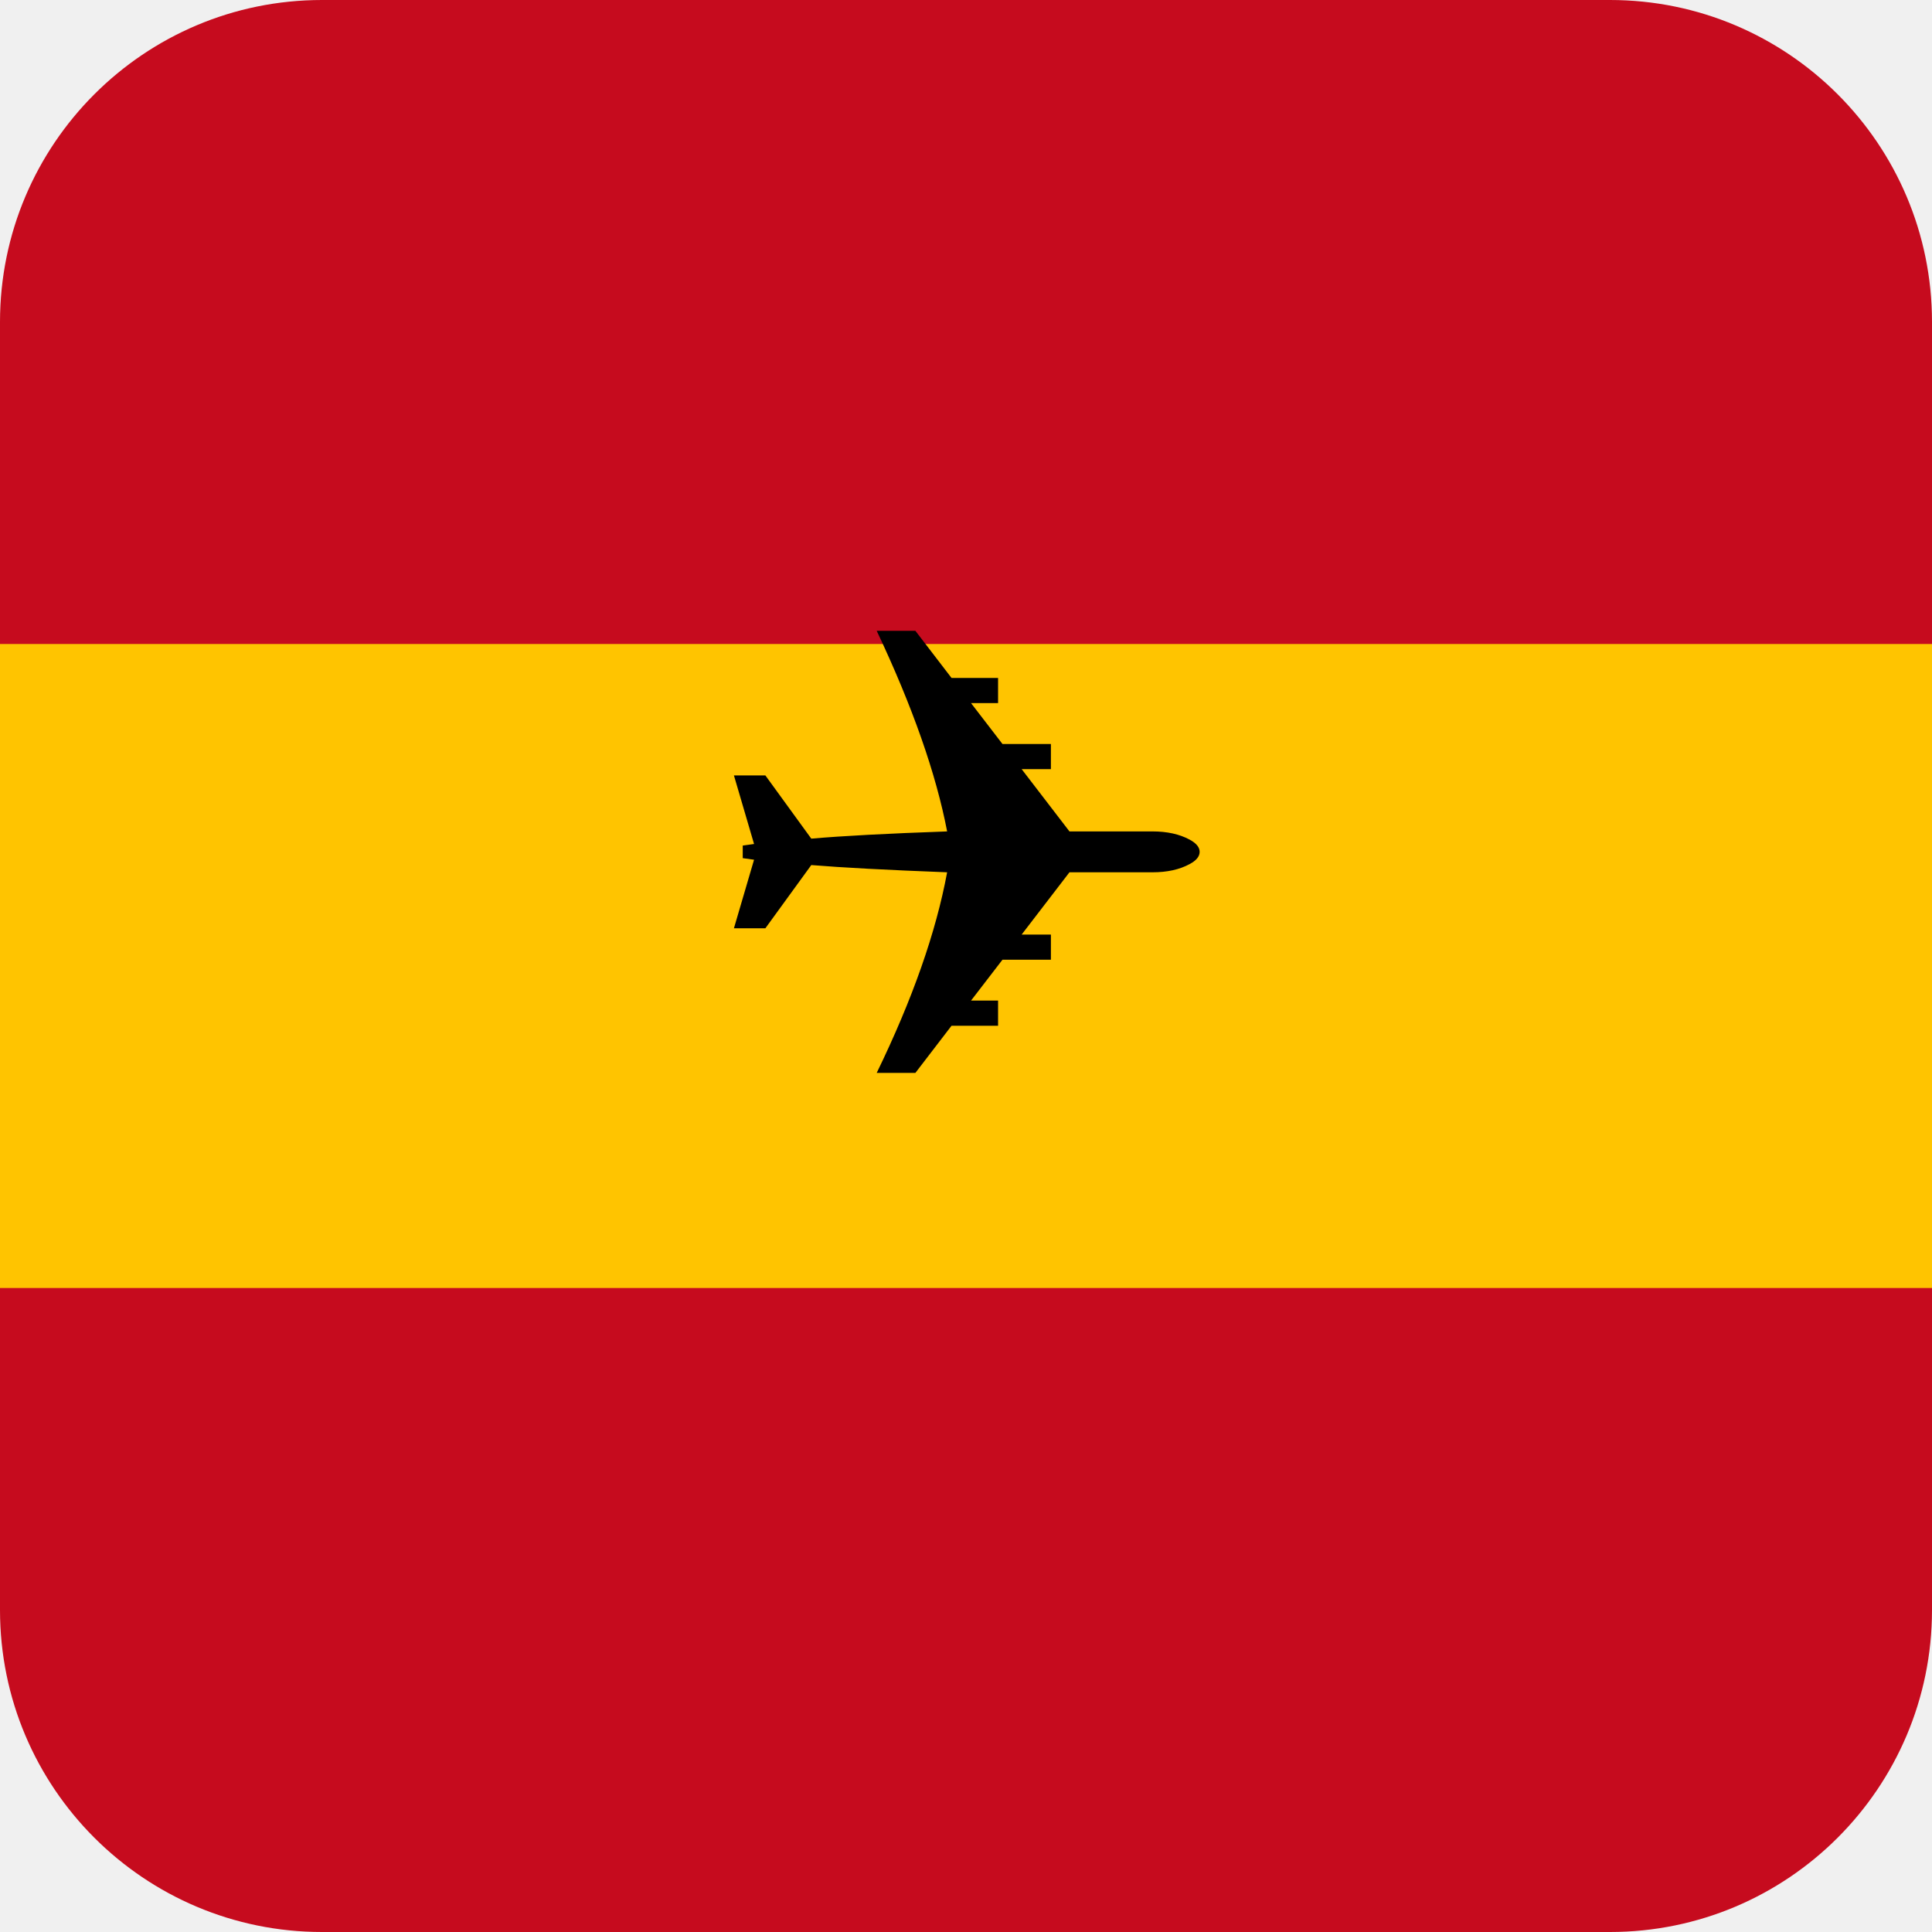
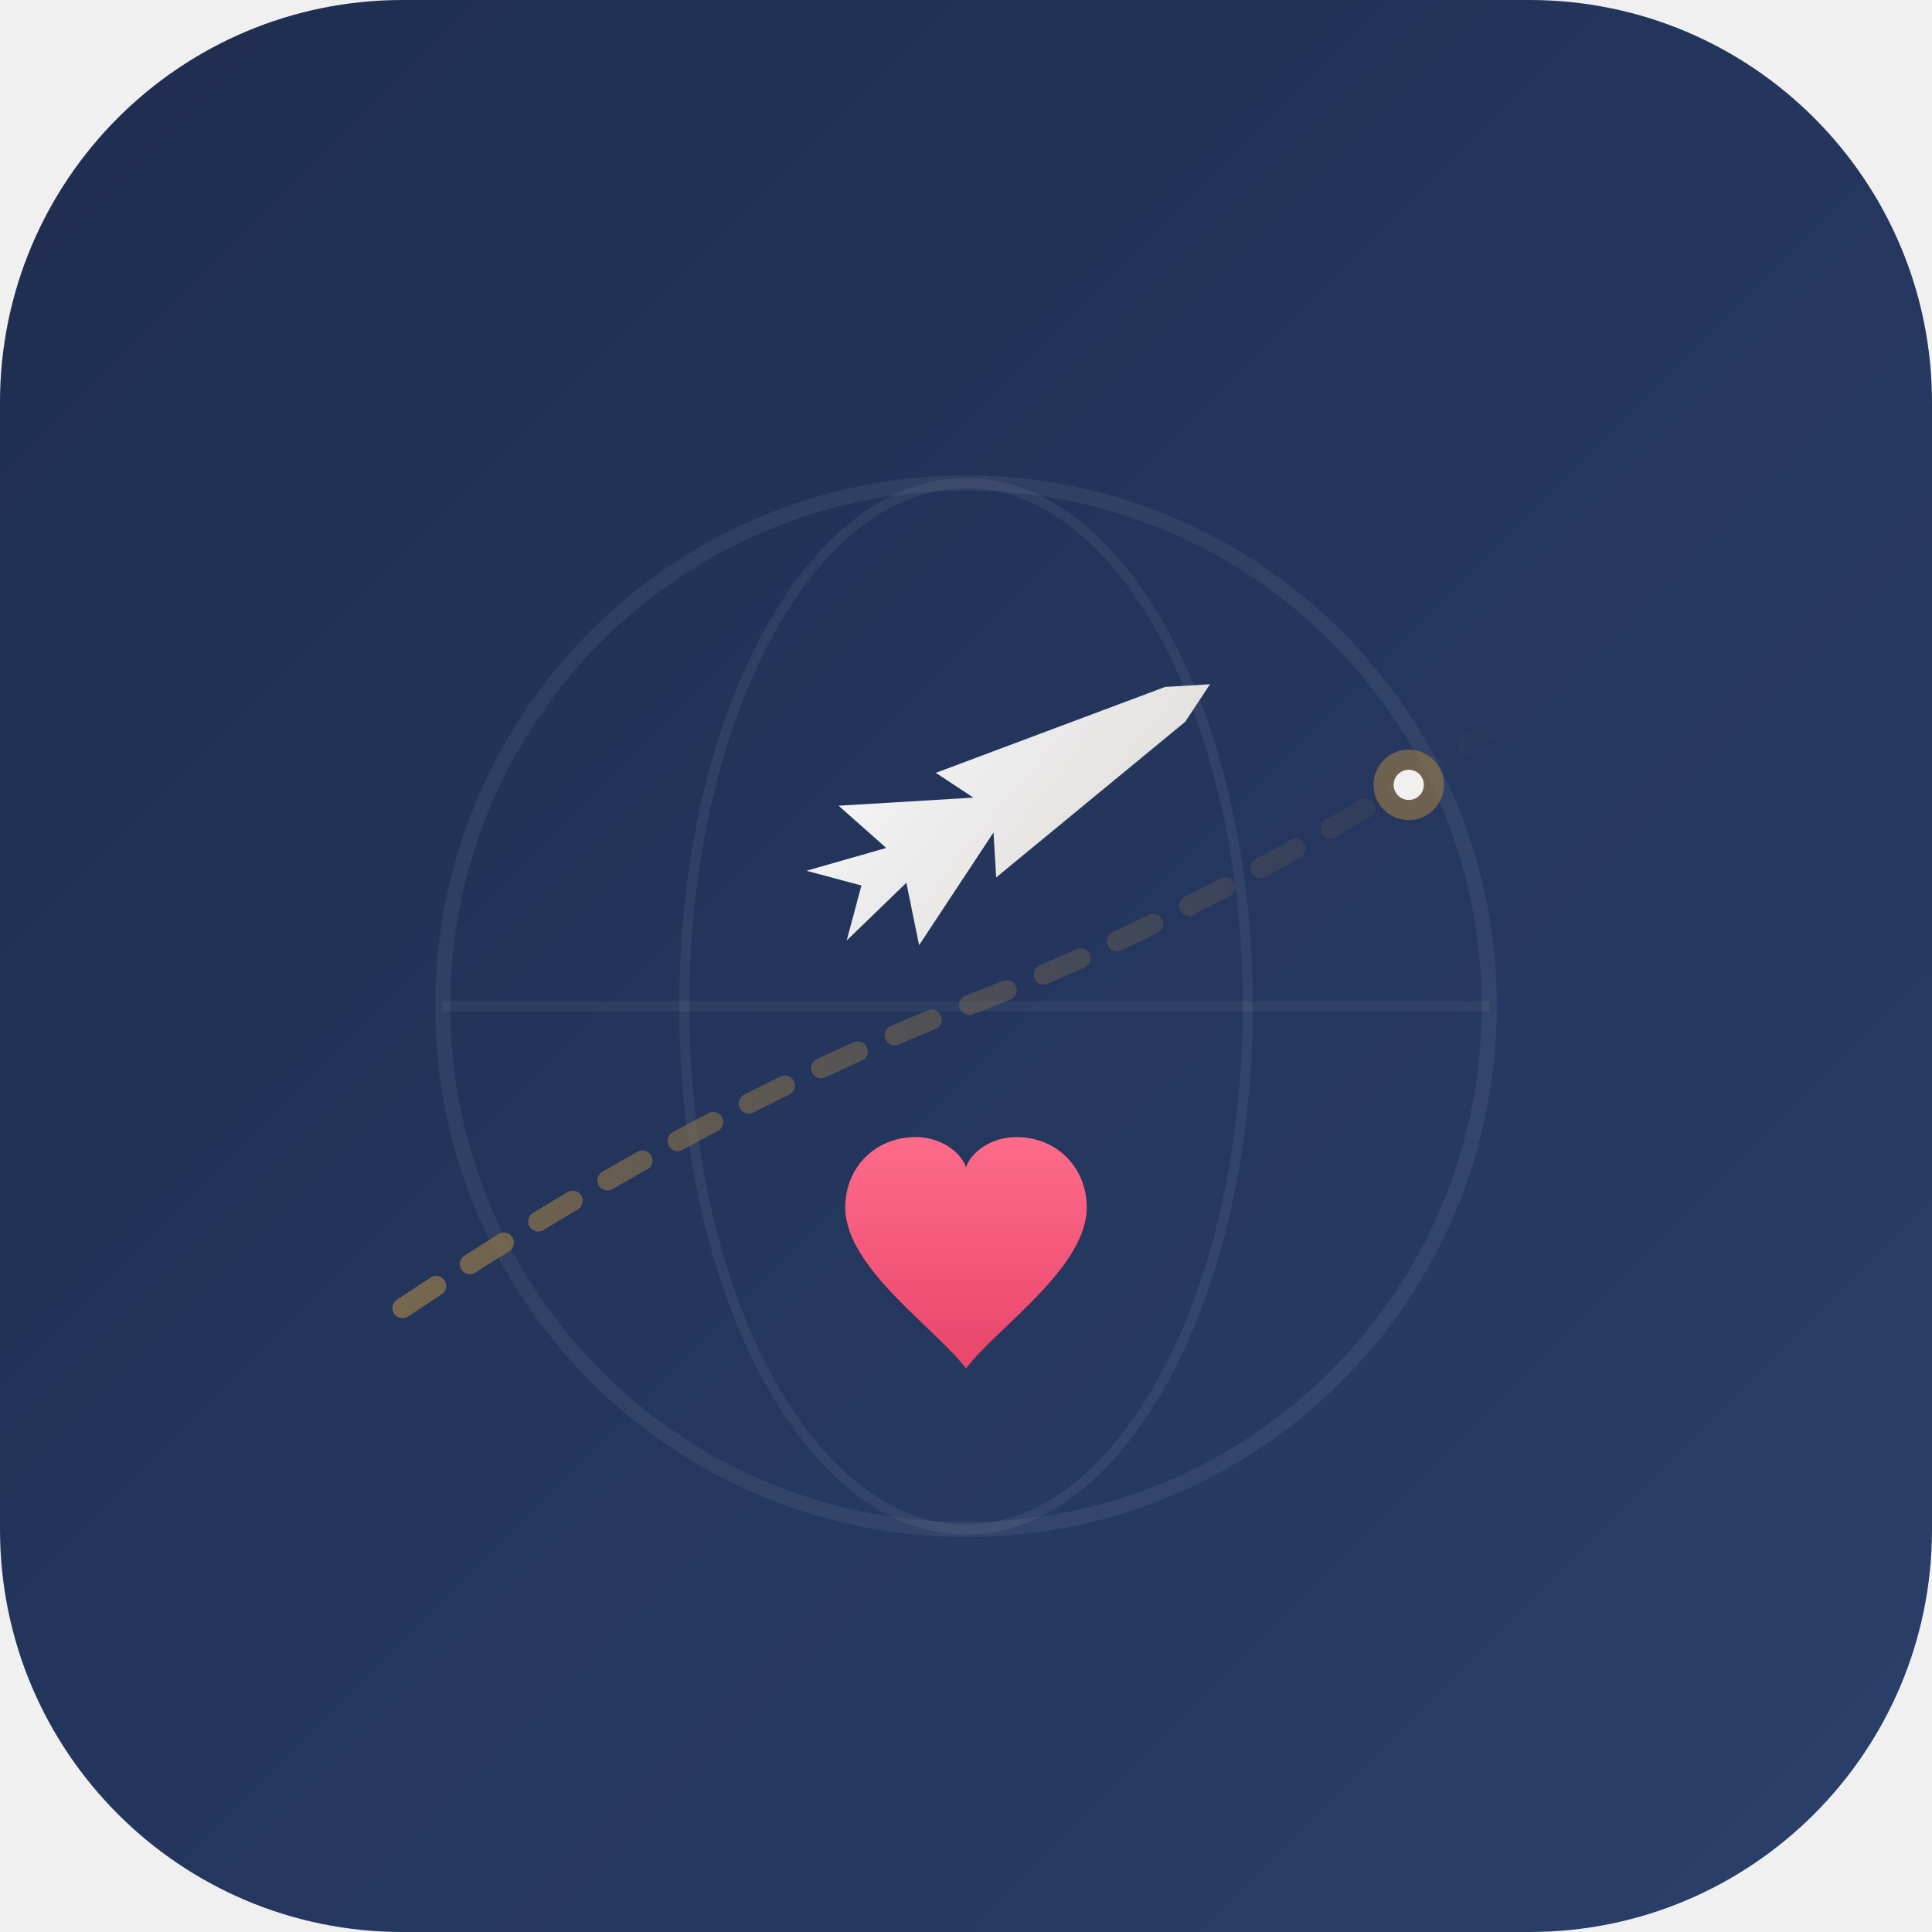
<svg xmlns="http://www.w3.org/2000/svg" viewBox="0 0 192 192">
-   <rect width="192" height="192" rx="32" fill="#c60b1e" />
-   <rect y="64" width="192" height="64" fill="#ffc400" />
-   <text x="96" y="108" text-anchor="middle" font-size="64" font-family="Arial">✈️</text>
+   <defs>
+     <linearGradient id="bg" x1="0" y1="0" x2="1" y2="1">
+       <stop offset="0%" stop-color="#1E2D4F" />
+       <stop offset="100%" stop-color="#2A3F6A" />
+     </linearGradient>
+     <linearGradient id="plane" x1="0" y1="0" x2="1" y2="1">
+       <stop offset="0%" stop-color="#FFFFFF" />
+       <stop offset="100%" stop-color="#E8E4DF" />
+     </linearGradient>
+     <linearGradient id="heart" x1="0" y1="0" x2="0" y2="1">
+       <stop offset="0%" stop-color="#FF6B8A" />
+       <stop offset="100%" stop-color="#E8456B" />
+     </linearGradient>
+     <linearGradient id="trail" x1="0" y1="0" x2="1" y2="0">
+       <stop offset="0%" stop-color="#8B734A" stop-opacity="0.8" />
+       <stop offset="100%" stop-color="#8B734A" stop-opacity="0" />
+     </linearGradient>
+   </defs>
+   <rect width="192" height="192" rx="40" fill="url(#bg)" />
+   <circle cx="96" cy="100" r="52" fill="none" stroke="#FFFFFF" stroke-opacity="0.06" stroke-width="1.5" />
+   <ellipse cx="96" cy="100" rx="28" ry="52" fill="none" stroke="#FFFFFF" stroke-opacity="0.06" stroke-width="1" />
+   <line x1="44" y1="100" x2="148" y2="100" stroke="#FFFFFF" stroke-opacity="0.05" stroke-width="1" />
+   <path d="M 40 130 Q 70 110 96 100 Q 122 90 152 70" fill="none" stroke="url(#trail)" stroke-width="2" stroke-dasharray="4 4" stroke-linecap="round" />
+   <g transform="translate(96, 82) rotate(-30)">
+     <path d="M0-6 L24-2 L28 0 L24 2 L0 6 L2 2 L-10 8 L-8 2 L-16 4 L-12 0 L-16-4 L-8-2 L-10-8 L2-2 Z" fill="url(#plane)" opacity="0.95" />
+   </g>
+   <path d="M96 136 C93 132 84 126 84 120 C84 116 87 113 91 113 C93.5 113 95.5 114.5 96 116 C96.5 114.5 98.5 113 101 113 C105 113 108 116 108 120 C108 126 99 132 96 136Z" fill="url(#heart)" />
+   <circle cx="140" cy="78" r="3.5" fill="#8B734A" opacity="0.7" />
+   <circle cx="140" cy="78" r="1.5" fill="#FFFFFF" opacity="0.9" />
</svg>
